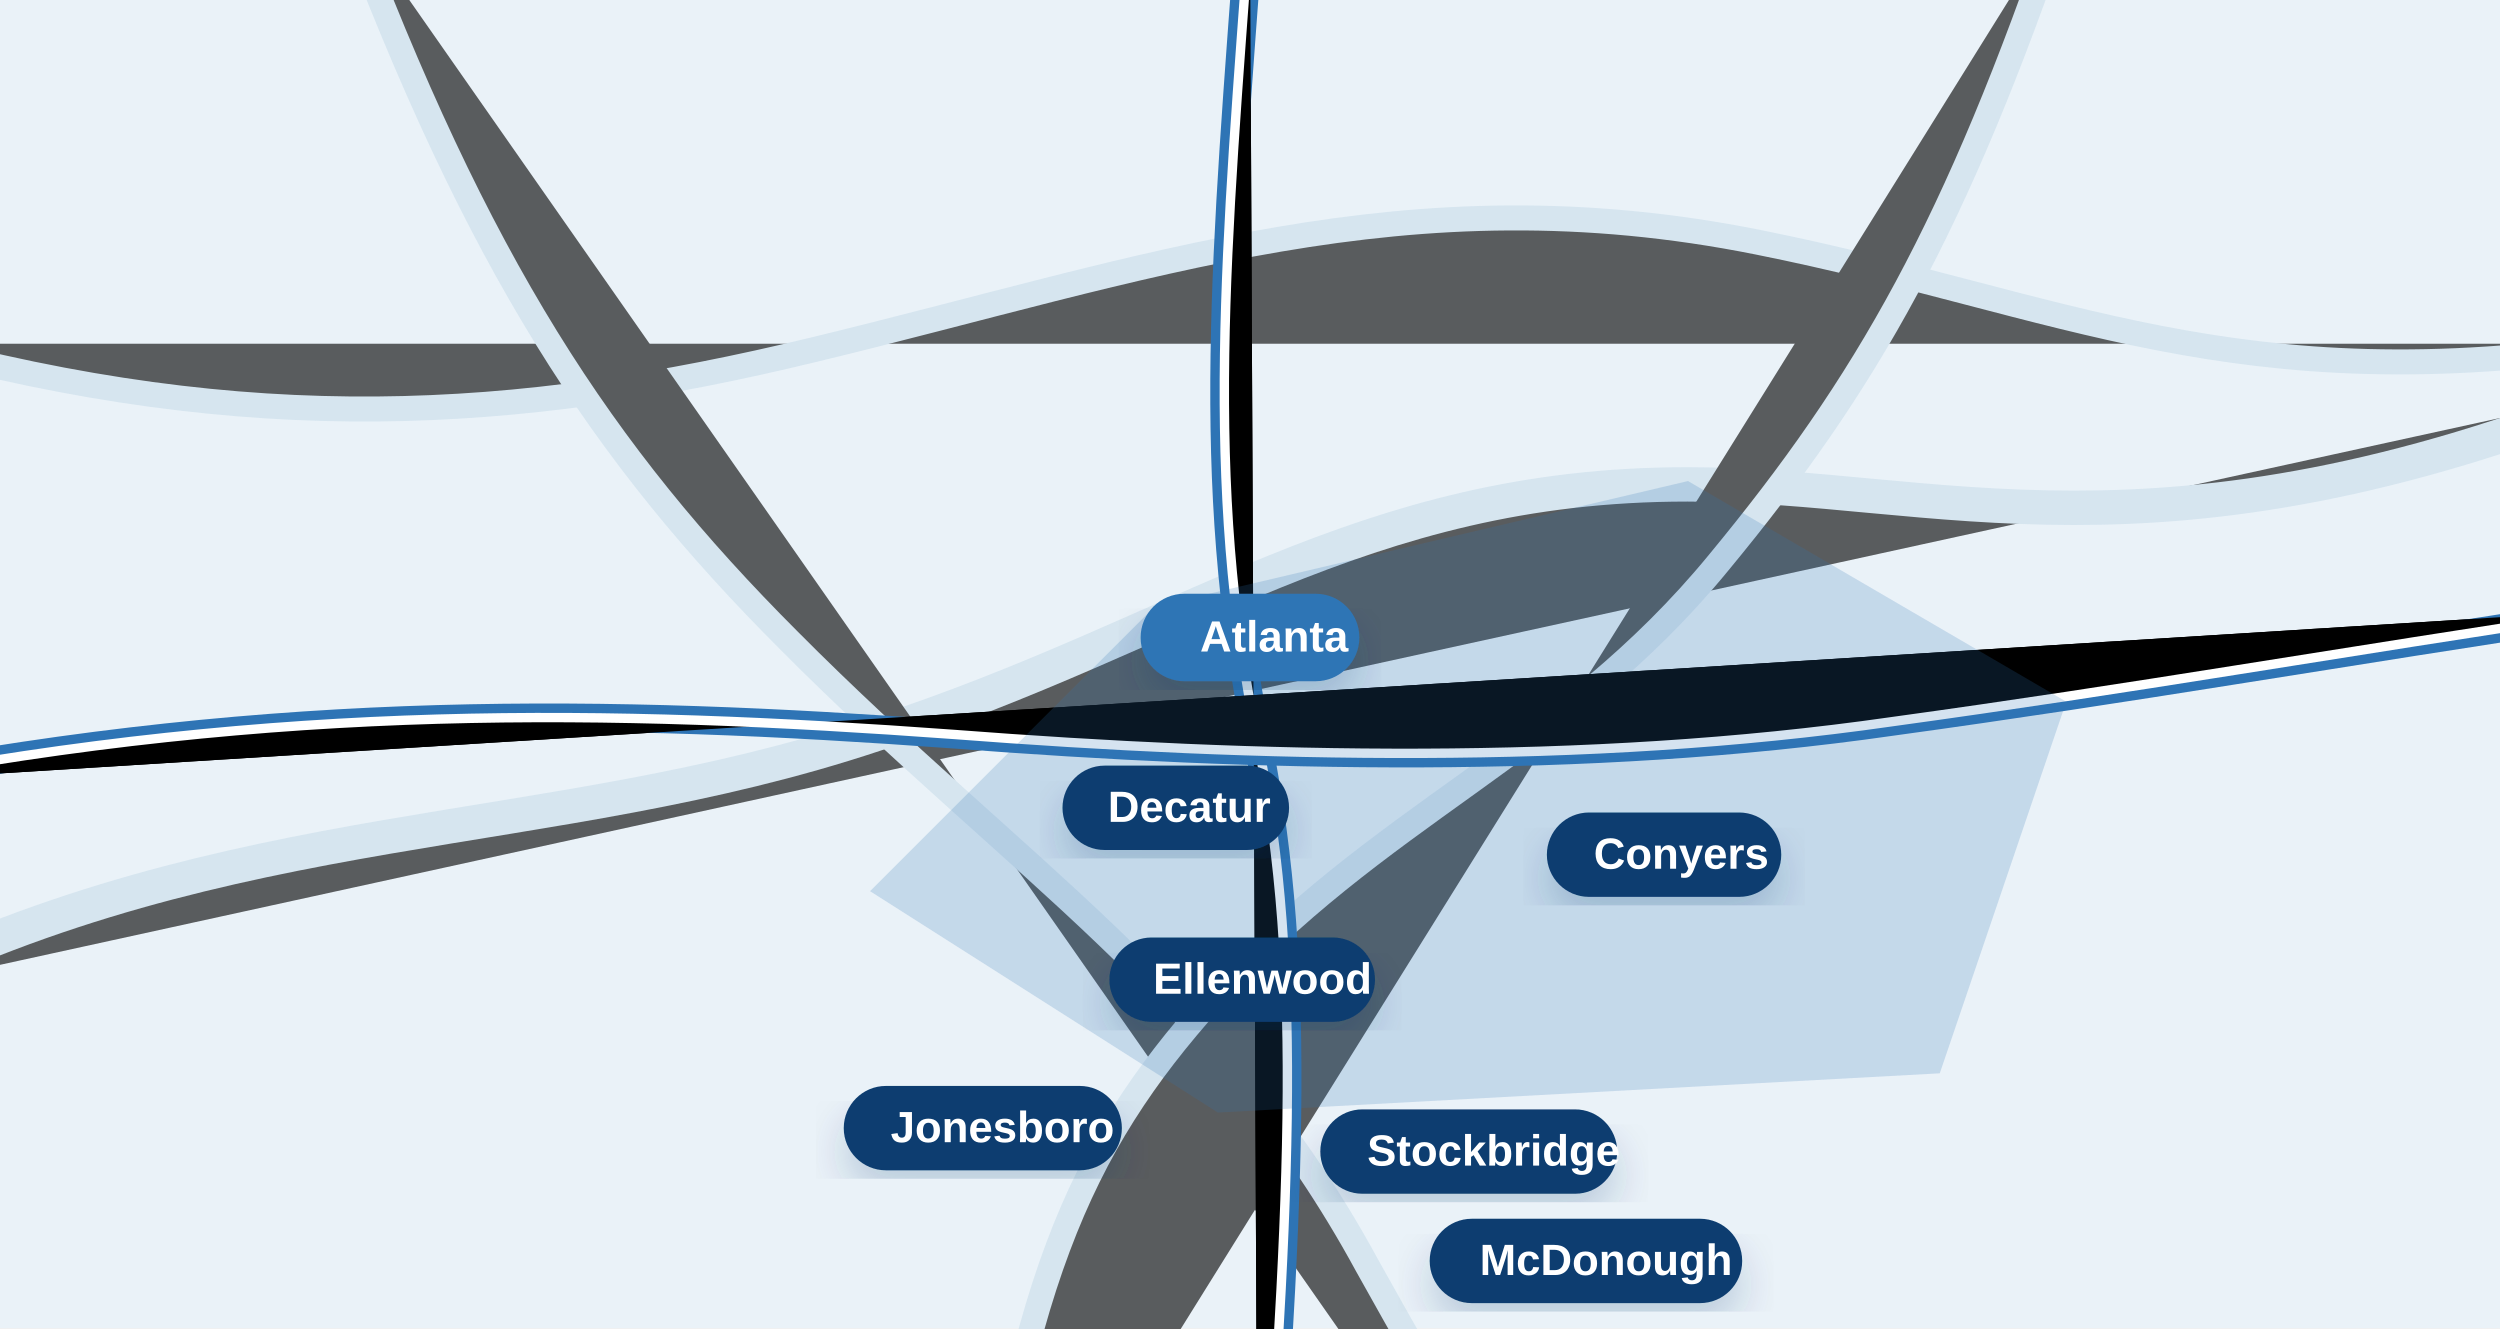
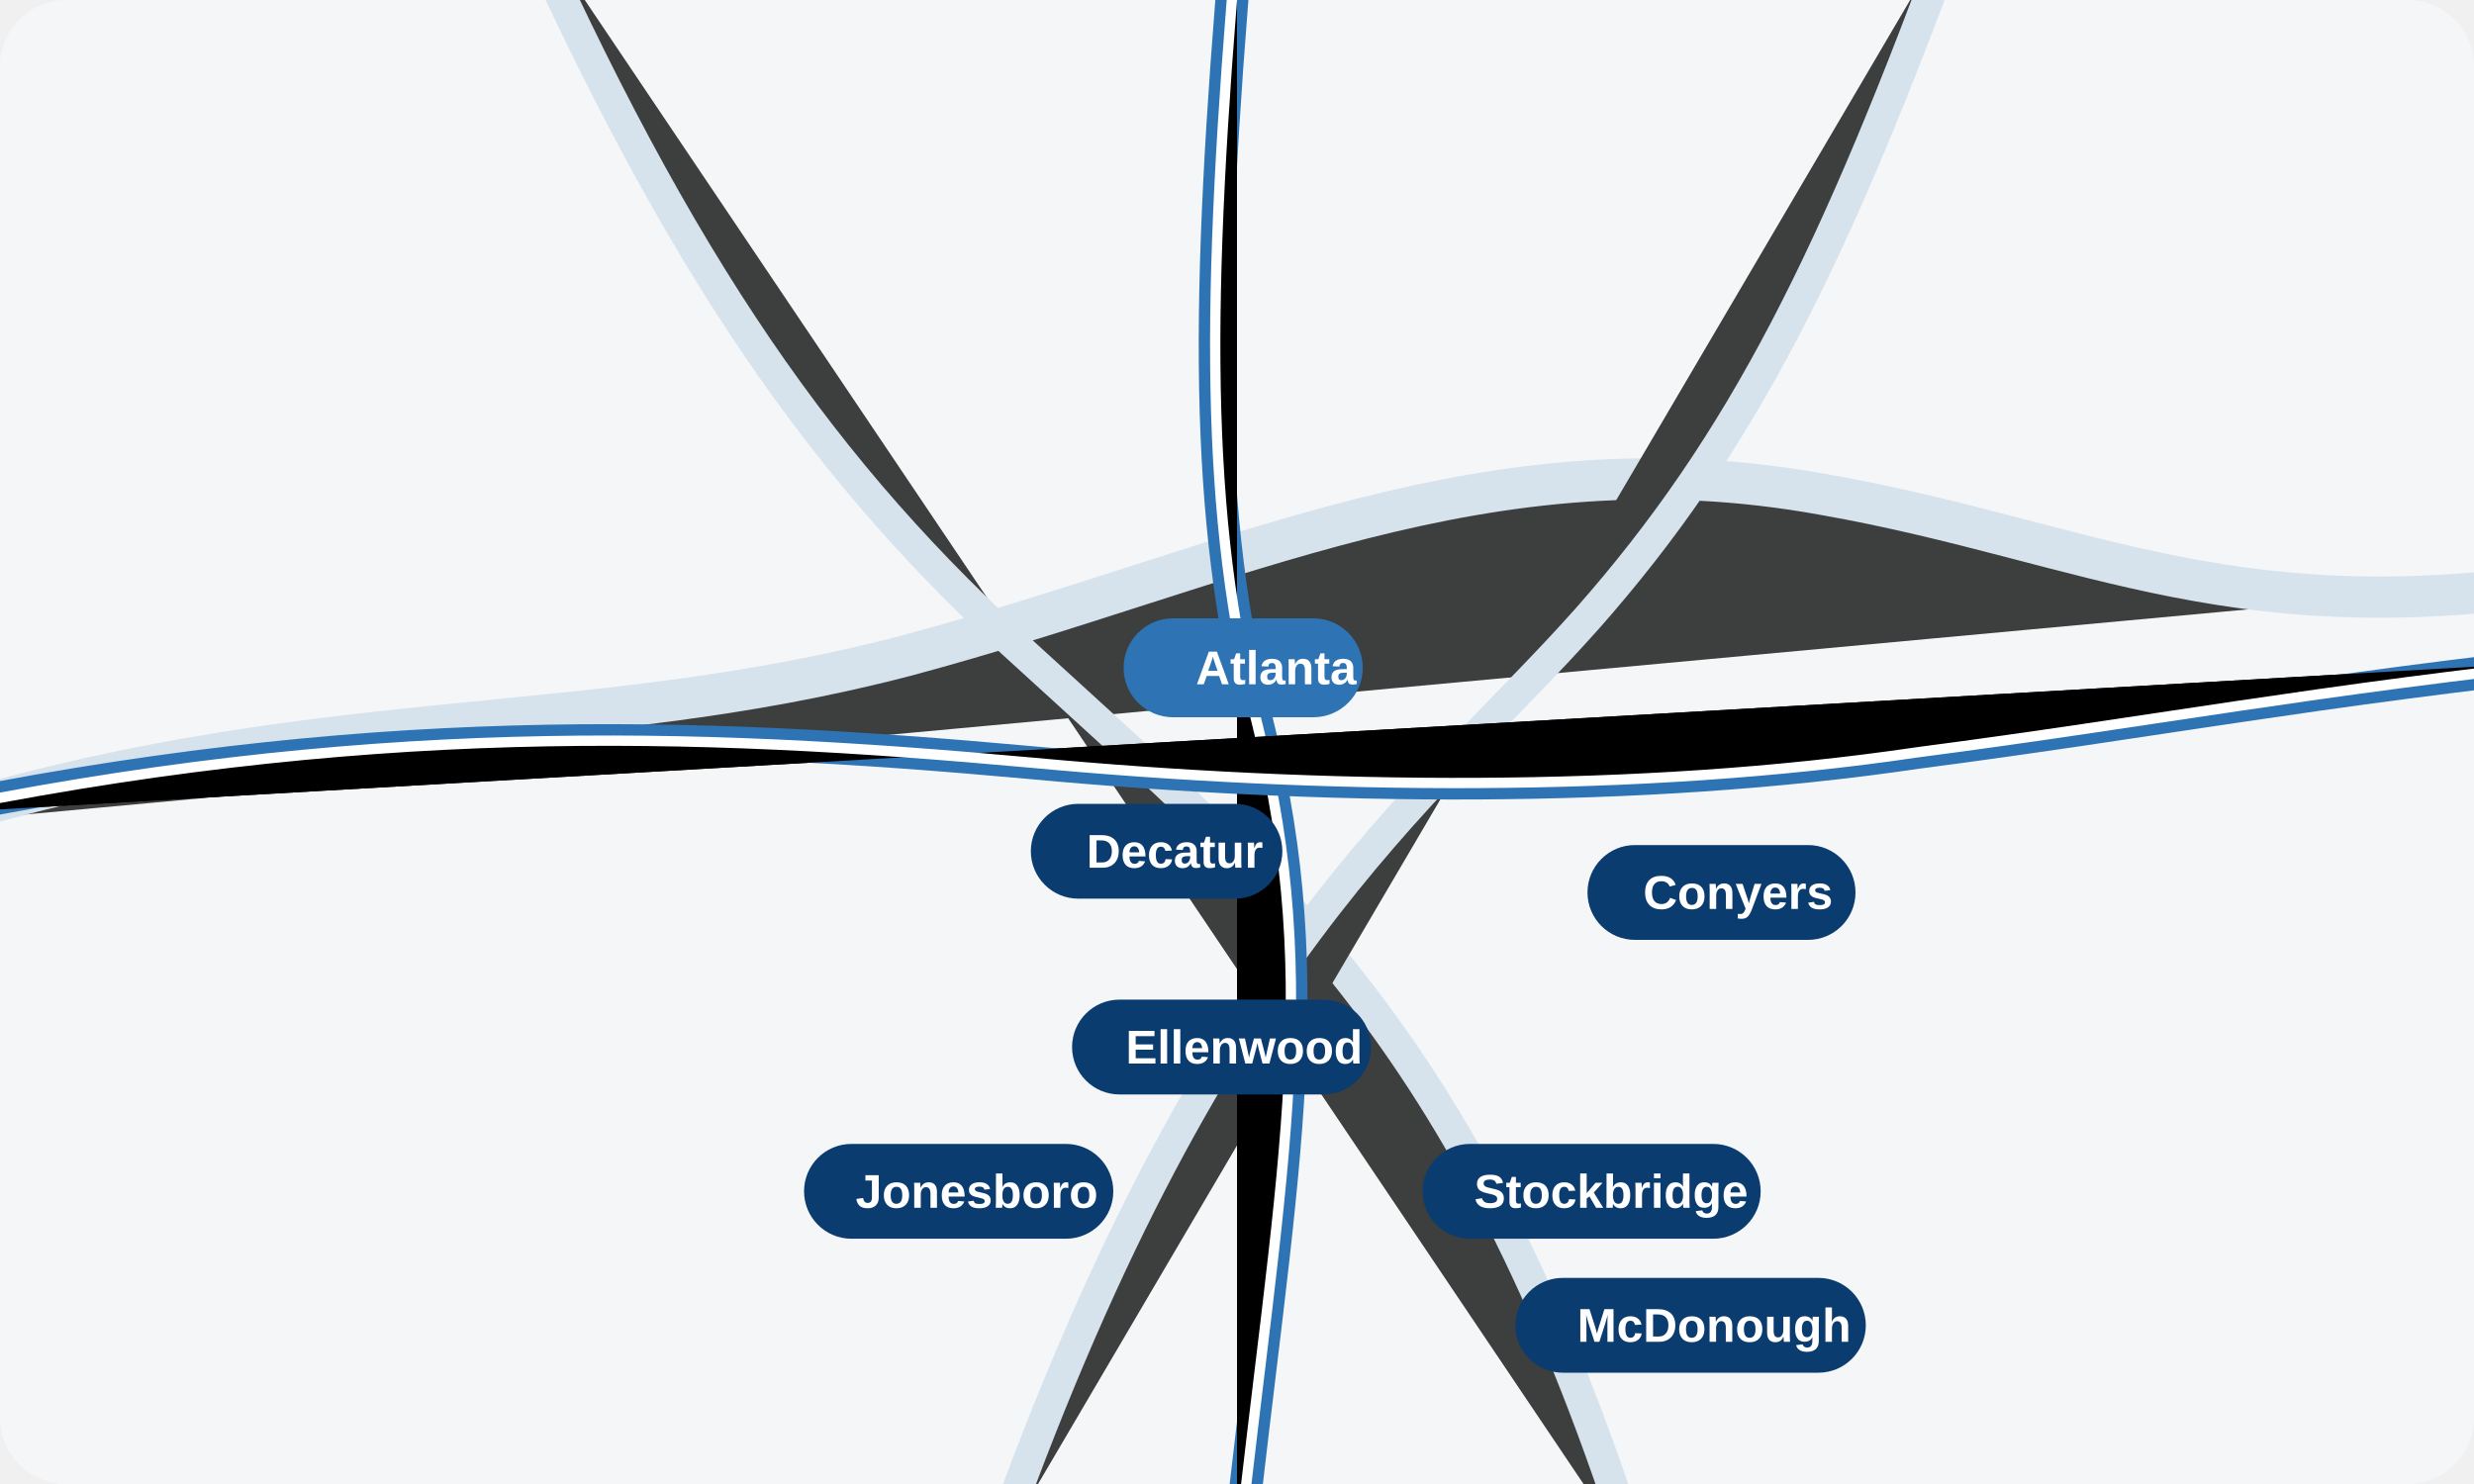
- <svg xmlns="http://www.w3.org/2000/svg" width="1600" height="850" viewBox="0 0 1600 850">
-   <defs>
-     <filter id="shadow">
-       <feDropShadow dx="0" dy="15" stdDeviation="13" flood-color="#0B3C6F" flood-opacity=".2" />
-     </filter>
-   </defs>
-   <rect width="1600" height="850" fill="#EAF2F8" />
-   <g opacity=".62" stroke-linecap="round">
-     <path d="M-80 635C150 520 350 540 560 470C760 405 870 310 1080 310C1240 310 1380 370 1680 250" stroke="#C9DDEA" stroke-width="22" />
-     <path d="M-60 220C160 280 330 270 520 224C735 172 900 110 1125 155C1320 194 1430 258 1680 220" stroke="#C9DDEA" stroke-width="16" />
-     <path d="M220 -60C306 170 385 290 505 410C650 556 780 635 875 810C925 900 960 955 1010 1070" stroke="#C9DDEA" stroke-width="16" />
-     <path d="M1320 -55C1252 145 1195 245 1100 360C1000 482 880 522 775 640C690 735 650 825 622 1065" stroke="#C9DDEA" stroke-width="16" />
+ <svg xmlns="http://www.w3.org/2000/svg" width="1200" height="720" viewBox="0 0 1200 720">
+   <rect width="1200" height="720" rx="32" fill="#F4F6F8" />
+   <g opacity=".75" stroke-linecap="round">
+     <path d="M-40 400C150 340 280 360 440 318C600 275 720 210 885 240C1015 263 1085 310 1260 280" stroke="#CCDCE9" stroke-width="20" />
+     <path d="M250 -50C330 130 400 230 500 320C620 430 715 505 795 760" stroke="#CCDCE9" stroke-width="15" />
+     <path d="M950 -40C890 125 845 215 770 300C690 390 585 460 480 760" stroke="#CCDCE9" stroke-width="15" />
  </g>
-   <path d="M800 -50C785 155 770 308 805 475C835 625 825 775 805 1050" stroke="#2E74B5" stroke-width="18" stroke-linecap="round" />
-   <path d="M800 -50C785 155 770 308 805 475C835 625 825 775 805 1050" stroke="#fff" stroke-width="6" stroke-linecap="round" />
-   <path d="M-80 500C180 450 390 454 610 470C805 485 1015 490 1210 462C1370 440 1480 420 1680 390" stroke="#2E74B5" stroke-width="18" stroke-linecap="round" />
-   <path d="M-80 500C180 450 390 454 610 470C805 485 1015 490 1210 462C1370 440 1480 420 1680 390" stroke="#fff" stroke-width="6" stroke-linecap="round" />
-   <path d="M740 390L1080 310L1320 450L1240 685L780 710L560 570Z" fill="#2E74B5" opacity=".2" stroke="#2E74B5" stroke-width="4" />
-   <g font-family="Arial" font-weight="800" font-size="28">
-     <g filter="url(#shadow)">
-       <rect x="730" y="380" width="140" height="56" rx="28" fill="#2E74B5" />
-       <text x="768" y="417" fill="#fff">Atlanta</text>
-     </g>
-     <g filter="url(#shadow)">
-       <rect x="680" y="490" width="145" height="54" rx="27" fill="#0B3C6F" />
-       <text x="709" y="526" fill="#fff">Decatur</text>
-     </g>
-     <g filter="url(#shadow)">
-       <rect x="710" y="600" width="170" height="54" rx="27" fill="#0B3C6F" />
-       <text x="738" y="636" fill="#fff">Ellenwood</text>
-     </g>
-     <g filter="url(#shadow)">
-       <rect x="845" y="710" width="190" height="54" rx="27" fill="#0B3C6F" />
-       <text x="875" y="746" fill="#fff">Stockbridge</text>
-     </g>
-     <g filter="url(#shadow)">
-       <rect x="540" y="695" width="178" height="54" rx="27" fill="#0B3C6F" />
-       <text x="570" y="731" fill="#fff">Jonesboro</text>
-     </g>
-     <g filter="url(#shadow)">
-       <rect x="990" y="520" width="150" height="54" rx="27" fill="#0B3C6F" />
-       <text x="1020" y="556" fill="#fff">Conyers</text>
-     </g>
-     <g filter="url(#shadow)">
-       <rect x="915" y="780" width="200" height="54" rx="27" fill="#0B3C6F" />
-       <text x="947" y="816" fill="#fff">McDonough</text>
-     </g>
+   <path d="M600 -30C585 145 584 250 610 352C642 480 620 575 600 760" stroke="#2E74B5" stroke-width="16" stroke-linecap="round" />
+   <path d="M600 -30C585 145 584 250 610 352C642 480 620 575 600 760" stroke="white" stroke-width="5" stroke-linecap="round" />
+   <path d="M-40 395C175 350 335 355 500 370C640 383 795 385 930 365C1045 350 1120 335 1260 320" stroke="#2E74B5" stroke-width="16" stroke-linecap="round" />
+   <path d="M-40 395C175 350 335 355 500 370C640 383 795 385 930 365C1045 350 1120 335 1260 320" stroke="white" stroke-width="5" stroke-linecap="round" />
+   <g font-family="Arial" font-size="23" font-weight="900">
+     <rect x="545" y="300" width="116" height="48" rx="24" fill="#2E74B5" />
+     <text x="580" y="332" fill="white">Atlanta</text>
+     <rect x="500" y="390" width="122" height="46" rx="23" fill="#0B3C6F" />
+     <text x="527" y="421" fill="white">Decatur</text>
+     <rect x="520" y="485" width="145" height="46" rx="23" fill="#0B3C6F" />
+     <text x="546" y="516" fill="white">Ellenwood</text>
+     <rect x="690" y="555" width="164" height="46" rx="23" fill="#0B3C6F" />
+     <text x="715" y="586" fill="white">Stockbridge</text>
+     <rect x="390" y="555" width="150" height="46" rx="23" fill="#0B3C6F" />
+     <text x="415" y="586" fill="white">Jonesboro</text>
+     <rect x="770" y="410" width="130" height="46" rx="23" fill="#0B3C6F" />
+     <text x="797" y="441" fill="white">Conyers</text>
+     <rect x="735" y="620" width="170" height="46" rx="23" fill="#0B3C6F" />
+     <text x="765" y="651" fill="white">McDonough</text>
  </g>
</svg>
